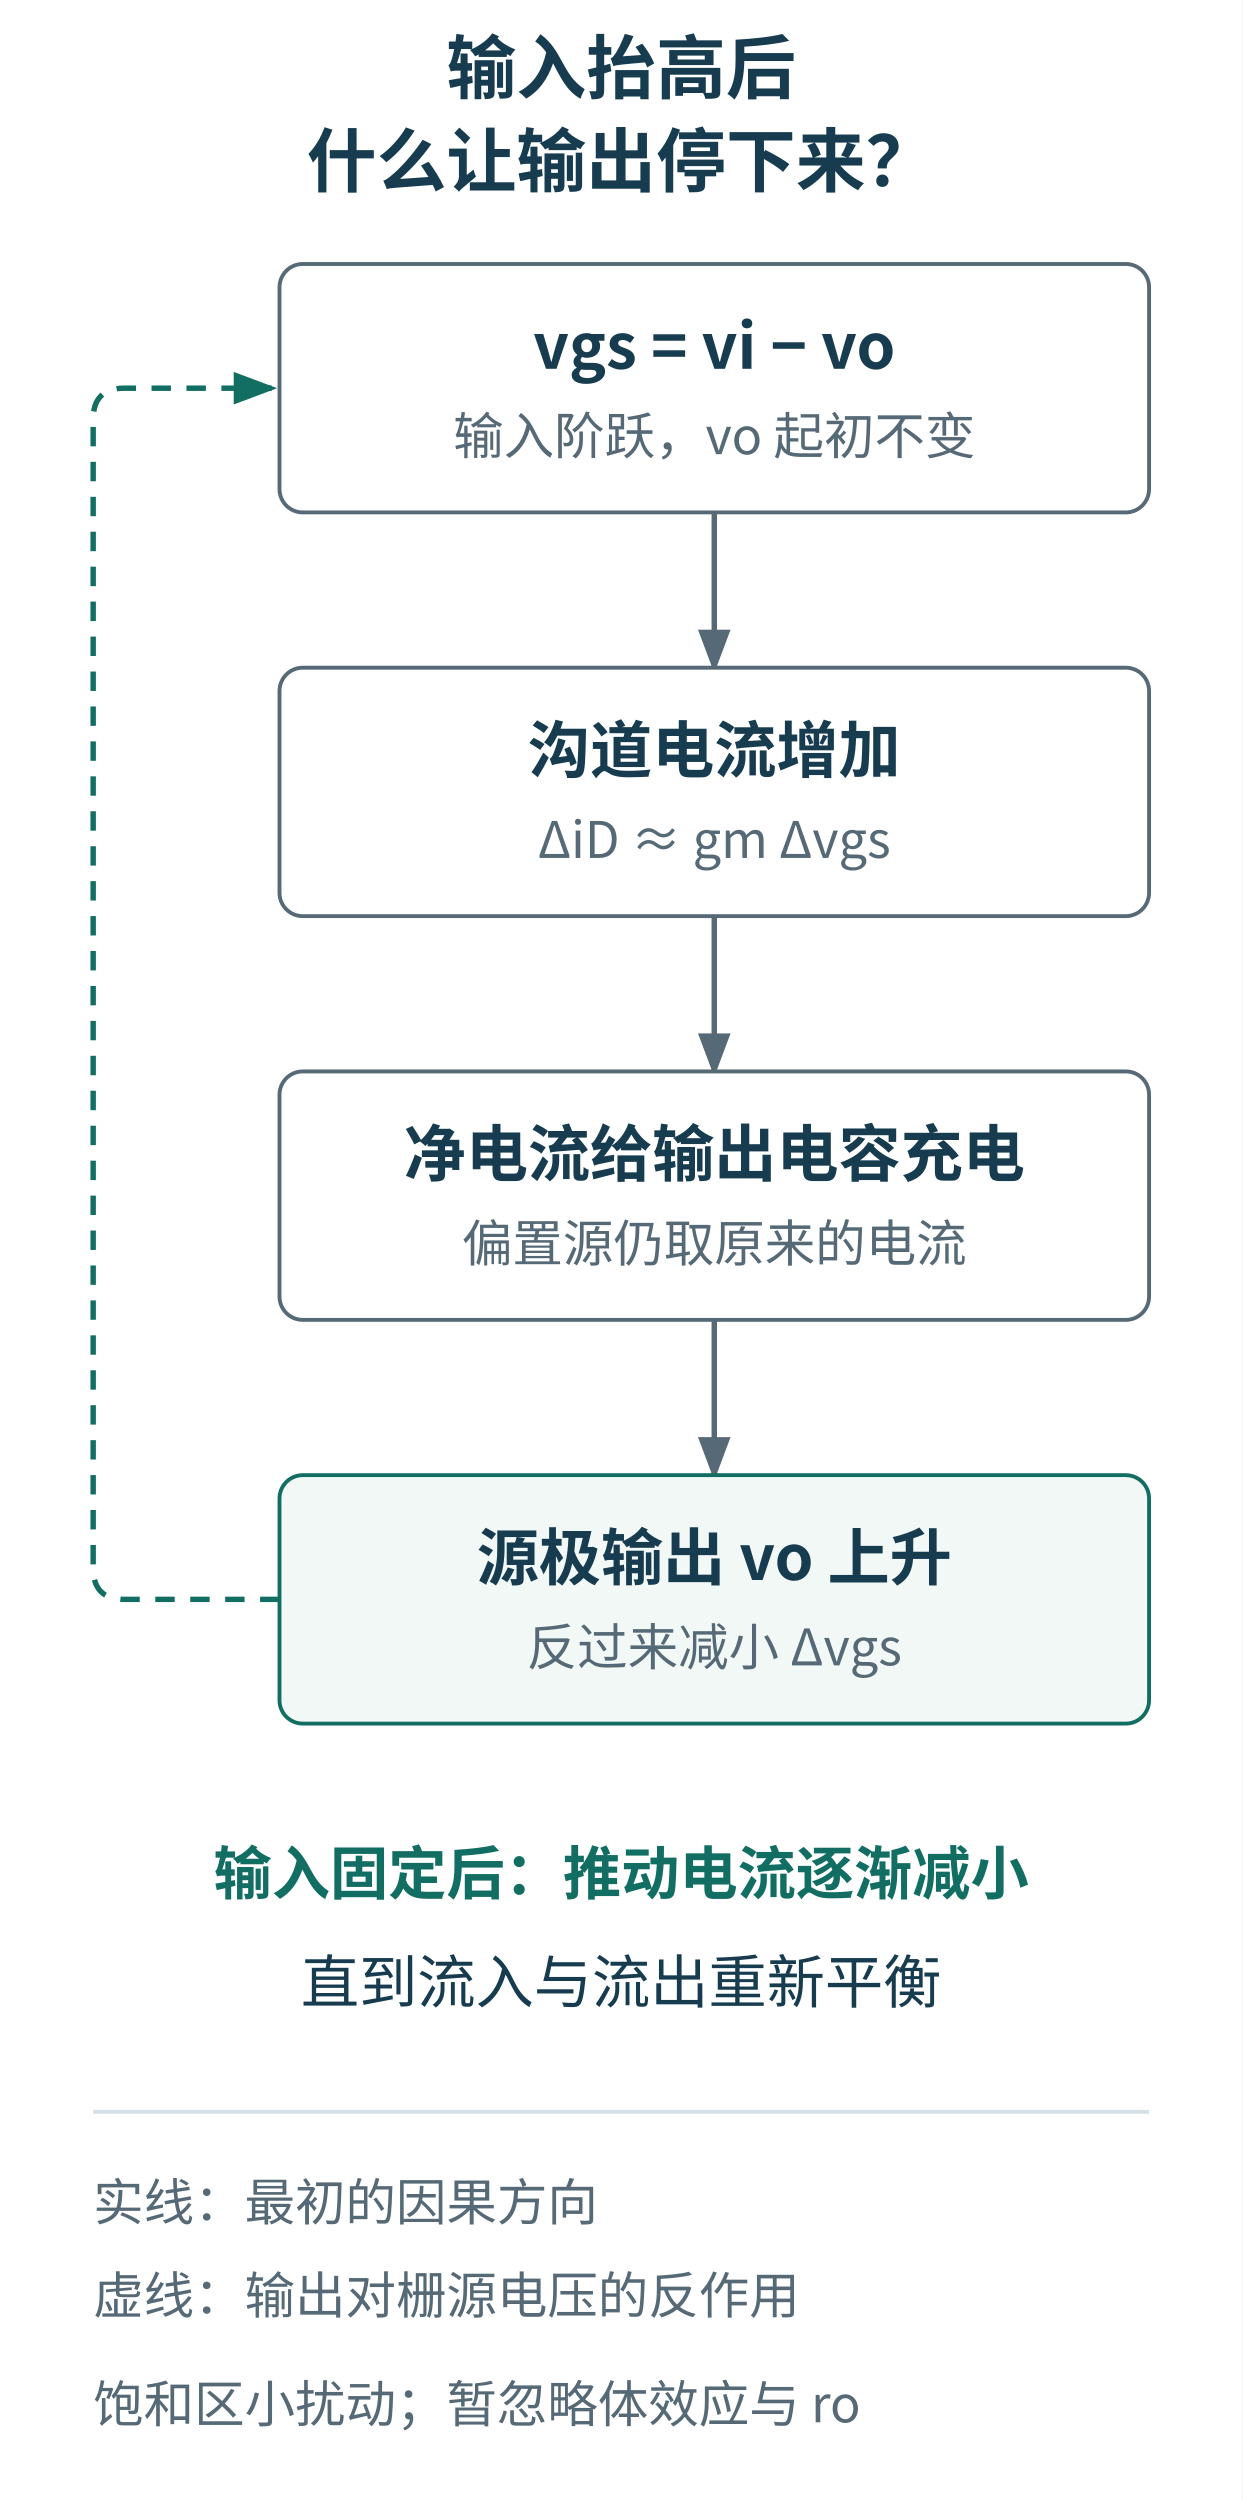
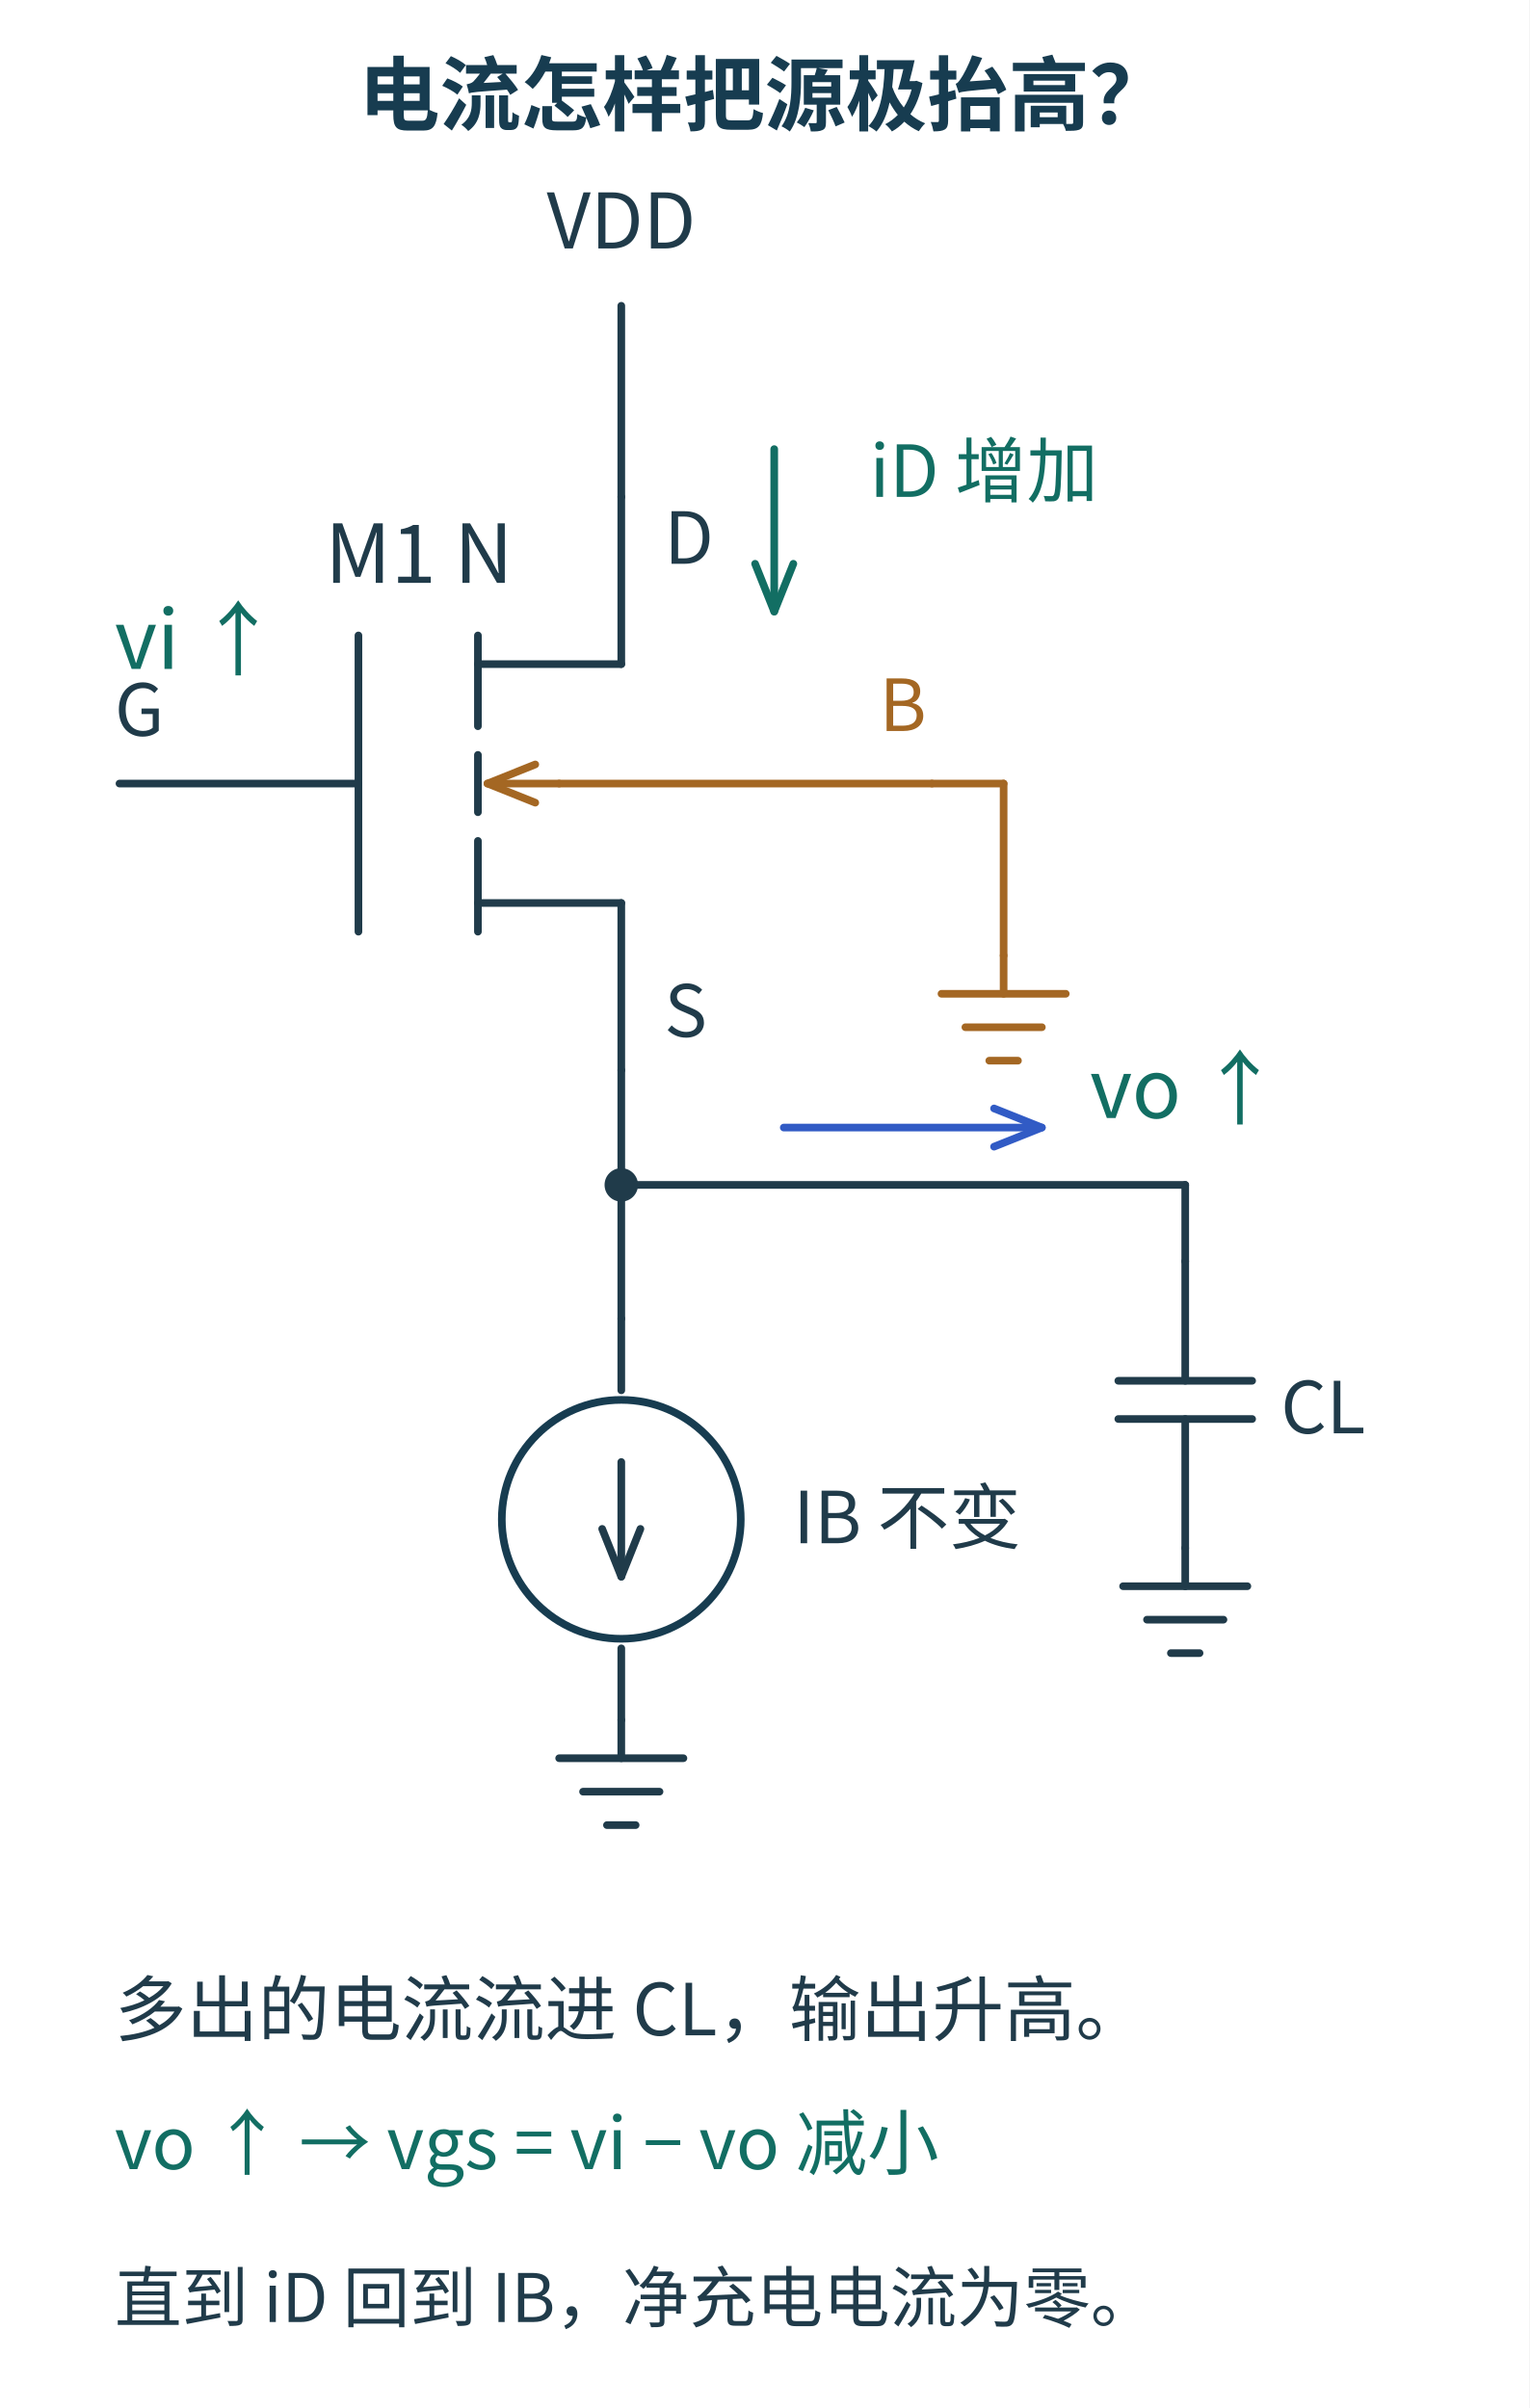
- <svg xmlns="http://www.w3.org/2000/svg" viewBox="0 0 320 644" role="img" aria-labelledby="sf-feedback-title sf-feedback-desc" id="sf-feedback-root">
+ <svg xmlns="http://www.w3.org/2000/svg" viewBox="0 0 320 504" role="img" aria-labelledby="sf-feedback-title sf-feedback-desc" id="sf-feedback-root">
  <defs>
    <style>#sf-feedback-root { color: #173c50; font-family: "Microsoft YaHei","PingFang SC","Noto Sans CJK SC",sans-serif; }
      #sf-feedback-root .diagram-container { max-width:420px;min-width:0;margin:auto;overflow-x:auto }
-       #sf-feedback-root text { font-family:"Microsoft YaHei","PingFang SC","Noto Sans CJK SC",sans-serif }
+       #sf-feedback-root text { font-family:"Microsoft YaHei","PingFang SC","Noto Sans CJK SC",sans-serif;stroke:none }
      @media print {
#sf-feedback-root .diagram-container { overflow:visible }
}</style>
    <marker id="sf-feedback-arrow" markerWidth="8" markerHeight="6" refX="7" refY="3" orient="auto">
      <polygon points="0 0,8 3,0 6" fill="#566976" />
    </marker>
    <marker id="sf-feedback-arrow-accent" markerWidth="8" markerHeight="6" refX="7" refY="3" orient="auto">
      <polygon points="0 0,8 3,0 6" fill="#126e63" />
    </marker>
    <marker id="sf-feedback-arrow-link" markerWidth="8" markerHeight="6" refX="7" refY="3" orient="auto">
      <polygon points="0 0,8 3,0 6" fill="#315bc5" />
    </marker>
  </defs>
-   <rect width="320" height="644" fill="#ffffff" />
-   <text x="160" y="24" font-size="18" fill="#173c50" text-anchor="middle" font-weight="600">输入抬高后</text>
-   <text x="160" y="48" font-size="18" fill="#173c50" text-anchor="middle" font-weight="600">什么让输出停下来？</text>
-   <g fill="none" stroke="#566976" stroke-width="1.4" marker-end="url(#sf-feedback-arrow)">
-     <path d="M184 132V172" />
-     <path d="M184 236V276" />
-     <path d="M184 340V380" />
+   <rect width="320" height="504" fill="#ffffff" />
+   <text x="160" y="26" font-size="17" fill="#173c50" text-anchor="middle" font-weight="600">电流怎样把源极抬高？</text>
+   <g fill="none" stroke="#173c50" stroke-width="1.6" stroke-linecap="round" stroke-linejoin="round">
+     <path d="M75 133L75 195" stroke="#203b4a" />
+     <path d="M100 133L100 152" stroke="#203b4a" />
+     <path d="M100 158L100 170" stroke="#203b4a" />
+     <path d="M100 176L100 195" stroke="#203b4a" />
+     <path d="M100 139L130 139" stroke="#203b4a" />
+     <path d="M130 139L130 104" stroke="#203b4a" />
+     <path d="M100 189L130 189" stroke="#203b4a" />
+     <path d="M130 189L130 224" stroke="#203b4a" />
+     <path d="M25 164L75 164" stroke="#203b4a" />
+     <path d="M195 164L117 164" stroke="#a46723" />
+     <path d="M117 164L102 164" stroke="#a46723" />
+     <path d="M112.0 168.0L102 164L112.0 160.0" stroke="#a46723" />
+     <text x="68" y="122" font-size="17" fill="#203b4a" text-anchor="start">M1 N</text>
+     <text x="139" y="118" font-size="15" fill="#203b4a" text-anchor="start">D</text>
+     <text x="139" y="217" font-size="15" fill="#203b4a" text-anchor="start">S</text>
+     <text x="24" y="154" font-size="15" fill="#203b4a" text-anchor="start">G</text>
+     <text x="184" y="153" font-size="15" fill="#a46723" text-anchor="start">B</text>
+     <path d="M130 64L130 104" stroke="#203b4a" />
+     <text x="130" y="52" font-size="16" fill="#203b4a" text-anchor="middle">VDD</text>
+     <text x="24" y="140" font-size="17" fill="#126e63" text-anchor="start">vi ↑</text>
+     <path d="M195 164L210 164" stroke="#a46723" />
+     <path d="M210 164L210 200" stroke="#a46723" />
+     <path d="M210 200L210 208" stroke="#a46723" />
+     <path d="M197 208L223 208" stroke="#a46723" />
+     <path d="M202 215L218 215" stroke="#a46723" />
+     <path d="M207 222L213 222" stroke="#a46723" />
+     <path d="M130 224L130 248" stroke="#203b4a" />
+     <circle cx="130" cy="248" r="3.5" fill="#203b4a" stroke="none" />
+     <path d="M130 248L248 248" stroke="#203b4a" />
+     <path d="M248 248L248 264" stroke="#203b4a" />
+     <path d="M248 264L248 289" stroke="#203b4a" />
+     <path d="M234 289L262 289" stroke="#203b4a" />
+     <path d="M234 297L262 297" stroke="#203b4a" />
+     <path d="M248 297L248 324" stroke="#203b4a" />
+     <path d="M248 324L248 332" stroke="#203b4a" />
+     <path d="M235 332L261 332" stroke="#203b4a" />
+     <path d="M240 339L256 339" stroke="#203b4a" />
+     <path d="M245 346L251 346" stroke="#203b4a" />
+     <text x="268" y="300" font-size="15" fill="#203b4a" text-anchor="start">CL</text>
+     <text x="248" y="234" font-size="17" fill="#126e63" text-anchor="middle">vo ↑</text>
+     <path d="M130 248L130 276" stroke="#203b4a" />
+     <path d="M130 276L130 291" stroke="#203b4a" />
+     <circle cx="130" cy="318" r="25" />
+     <path d="M130 306L130 330" stroke="#203b4a" />
+     <path d="M134.0 320.0L130 330L126.0 320.0" stroke="#203b4a" />
+     <path d="M130 345L130 360" stroke="#203b4a" />
+     <path d="M130 360L130 368" stroke="#203b4a" />
+     <path d="M117 368L143 368" stroke="#203b4a" />
+     <path d="M122 375L138 375" stroke="#203b4a" />
+     <path d="M127 382L133 382" stroke="#203b4a" />
+     <text x="166" y="323" font-size="15" fill="#203b4a" text-anchor="start">IB 不变</text>
+     <path d="M162 94L162 128" stroke="#126e63" />
+     <path d="M166.0 118.0L162 128L158.0 118.0" stroke="#126e63" />
+     <text x="182" y="104" font-size="15" fill="#126e63" text-anchor="start">iD 增加</text>
+     <path d="M164 236L218 236" stroke="#315bc5" />
+     <path d="M208.0 232.0L218 236L208.0 240.0" stroke="#315bc5" />
+     <text x="24" y="426" font-size="15" fill="#203b4a" text-anchor="start">多出的电流流进 CL，输出升高。</text>
+     <text x="24" y="454" font-size="15" fill="#126e63" text-anchor="start">vo ↑ → vgs = vi − vo 减小</text>
+     <text x="24" y="486" font-size="14" fill="#203b4a" text-anchor="start">直到 iD 回到 IB，净充电电流为零。</text>
  </g>
-   <path d="M72 412H32Q24 412 24 404V108Q24 100 32 100H70" fill="none" stroke="#126e63" stroke-width="1.4" stroke-dasharray="5 4" marker-end="url(#sf-feedback-arrow-accent)" />
-   <rect x="72" y="68" width="224" height="64" rx="6" fill="#ffffff" stroke="#566976" />
-   <text x="184" y="95" font-size="16" fill="#173c50" text-anchor="middle" font-weight="600">vgs = vi − vo</text>
-   <text x="184" y="117" font-size="13" fill="#566976" text-anchor="middle" font-weight="400">输入阶跃，vo 起初不变</text>
-   <rect x="72" y="172" width="224" height="64" rx="6" fill="#ffffff" stroke="#566976" />
-   <text x="184" y="199" font-size="16" fill="#173c50" text-anchor="middle" font-weight="600">沟道电流增加</text>
-   <text x="184" y="221" font-size="13" fill="#566976" text-anchor="middle" font-weight="400">ΔiD ≈ gm Δvgs</text>
-   <rect x="72" y="276" width="224" height="64" rx="6" fill="#ffffff" stroke="#566976" />
-   <text x="184" y="303" font-size="16" fill="#173c50" text-anchor="middle" font-weight="600">净电流给输出电容充电</text>
-   <text x="184" y="325" font-size="13" fill="#566976" text-anchor="middle" font-weight="400">偏置源仍取原来的电流</text>
-   <rect x="72" y="380" width="224" height="64" rx="6" fill="#f2f8f5" stroke="#126e63" />
-   <text x="184" y="407" font-size="16" fill="#173c50" text-anchor="middle" font-weight="600">源极输出 vo 上升</text>
-   <text x="184" y="429" font-size="13" fill="#566976" text-anchor="middle" font-weight="400">反过来减小 Δvgs</text>
-   <text x="160" y="488" font-size="15" fill="#126e63" text-anchor="middle" font-weight="600">输入固定后：推动电流逐渐减小</text>
-   <text x="160" y="516" font-size="15" fill="#173c50" text-anchor="middle" font-weight="400">直到流入与流出重新平衡</text>
-   <line x1="24" y1="544" x2="296" y2="544" stroke="#d5e0e8" />
-   <text x="24" y="572" font-size="13" fill="#566976" text-anchor="start" font-weight="400">实线：最初的因果方向</text>
-   <text x="24" y="596" font-size="13" fill="#566976" text-anchor="start" font-weight="400">虚线：输出对栅源电压的反作用</text>
-   <text x="24" y="624" font-size="13" fill="#566976" text-anchor="start" font-weight="400">饱和区小扰动；暂忽略体效应与 ro</text>
</svg>
